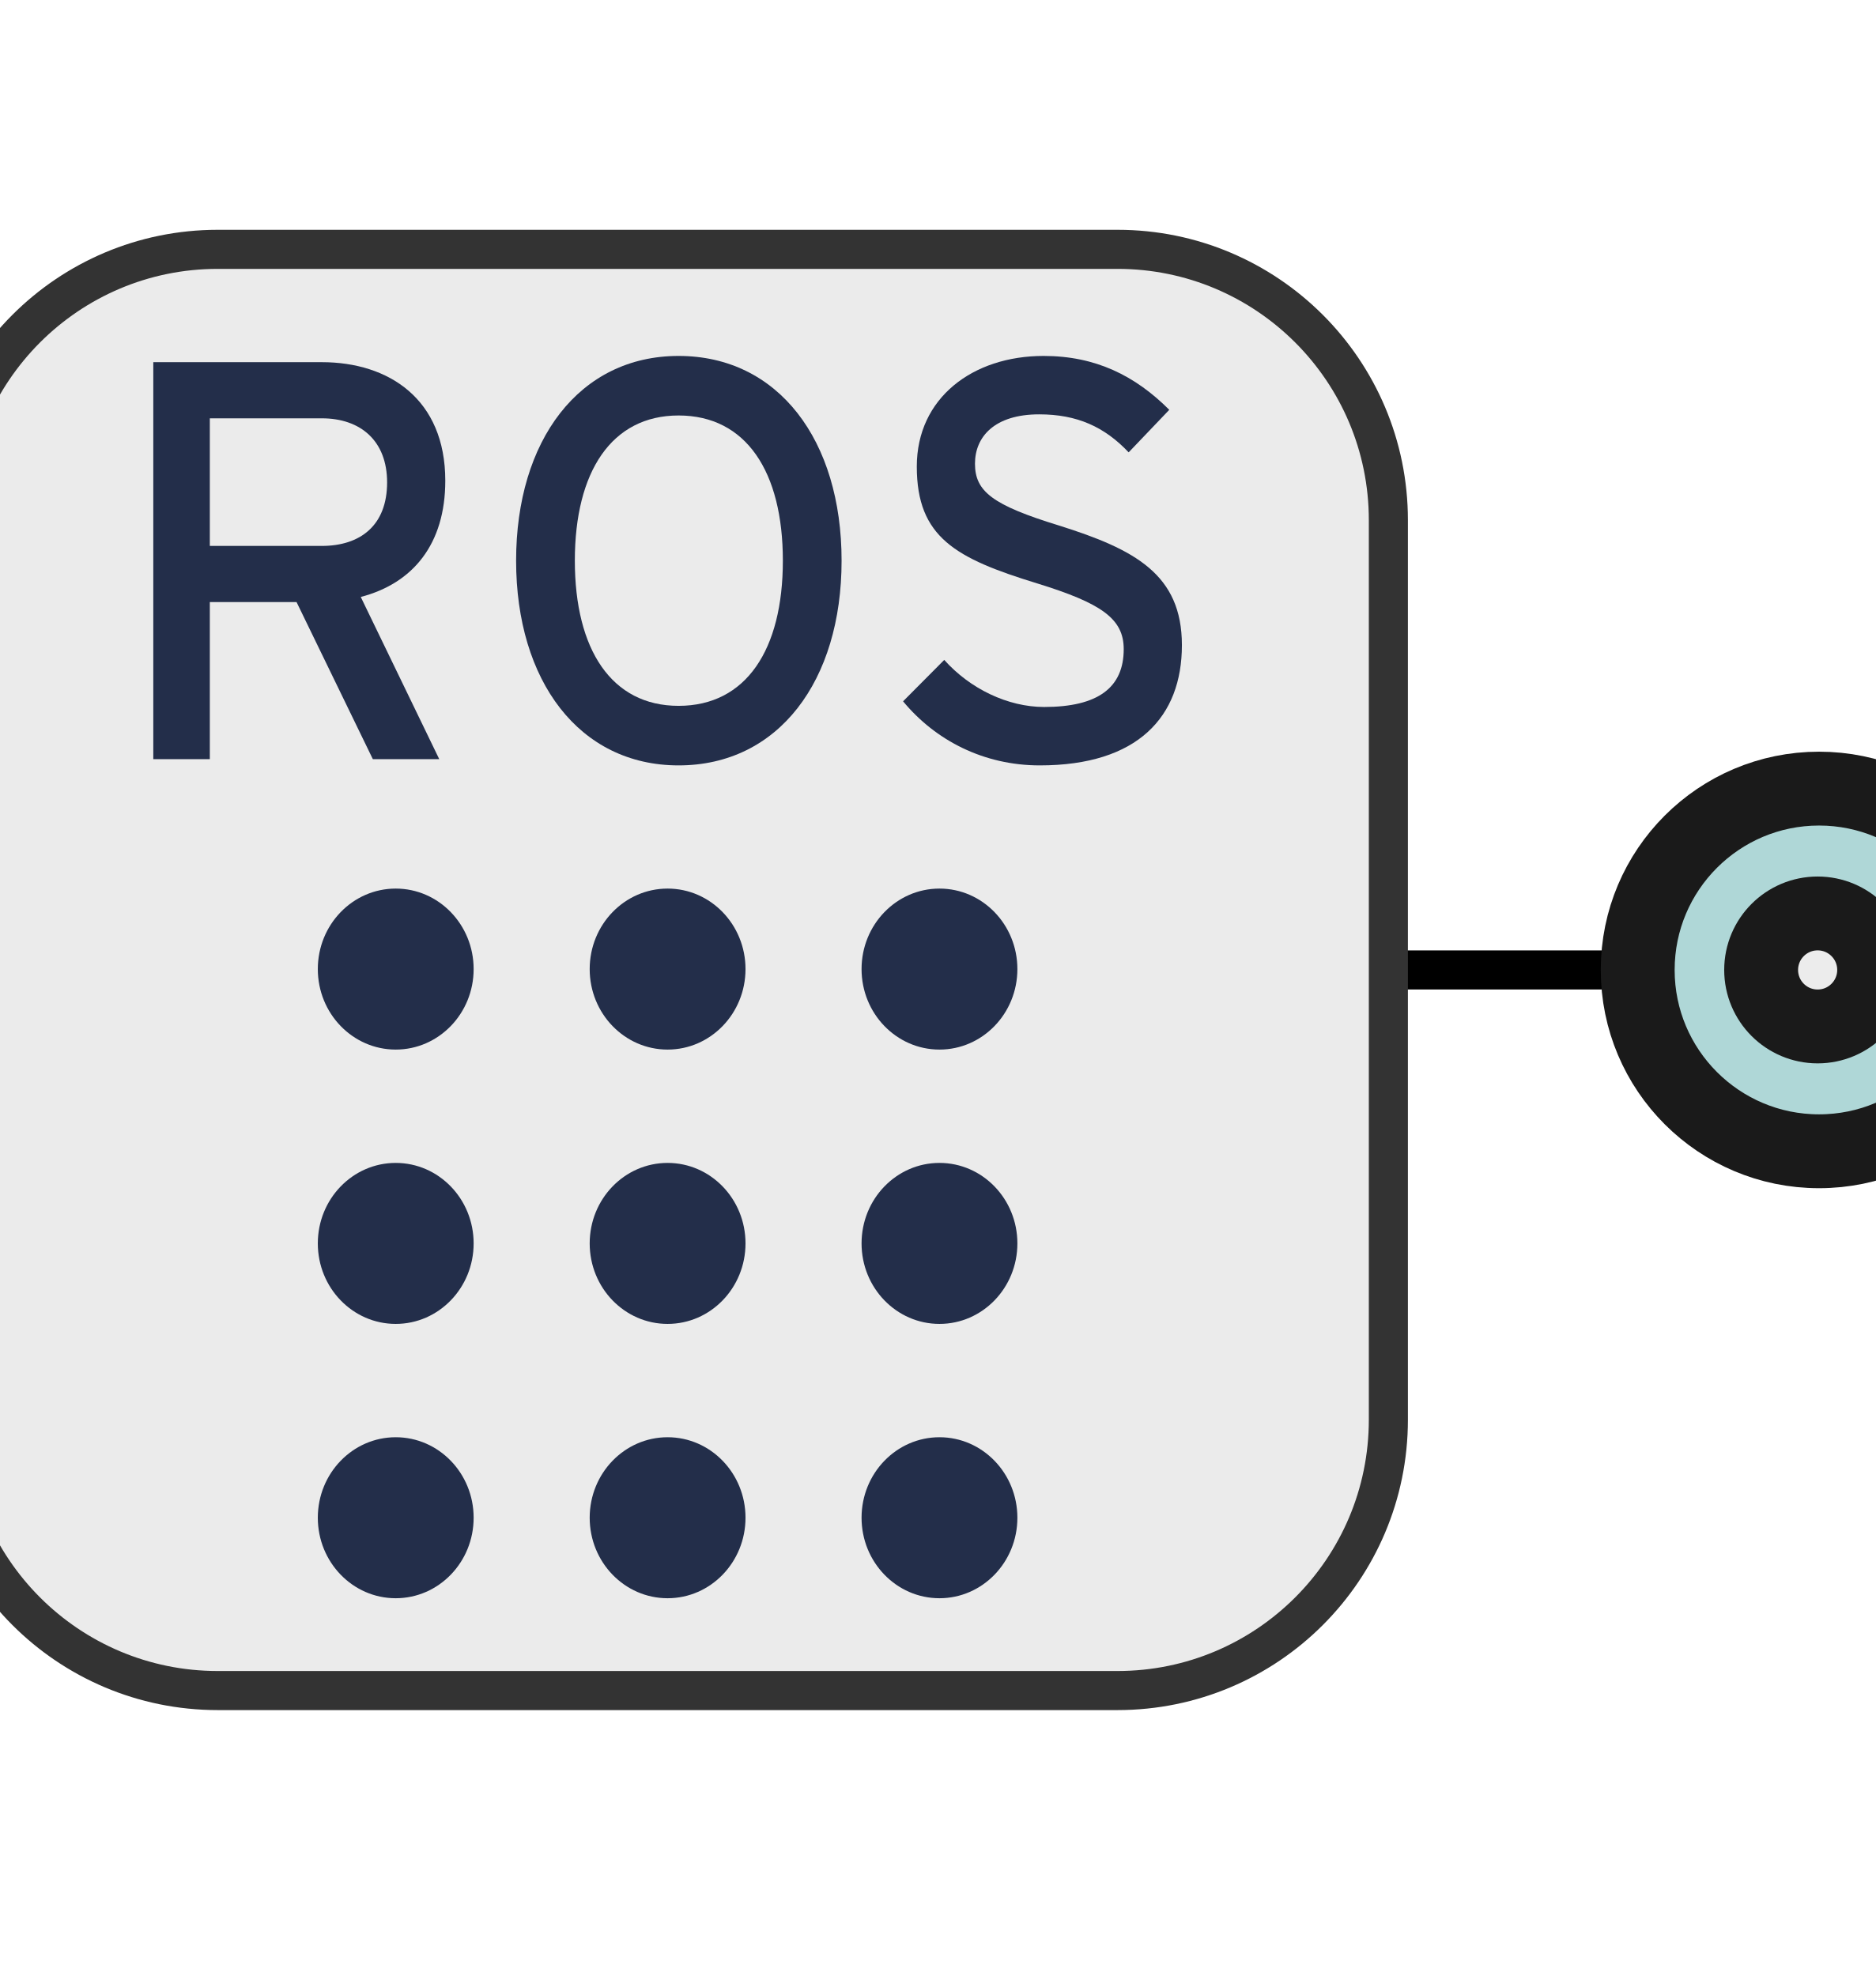
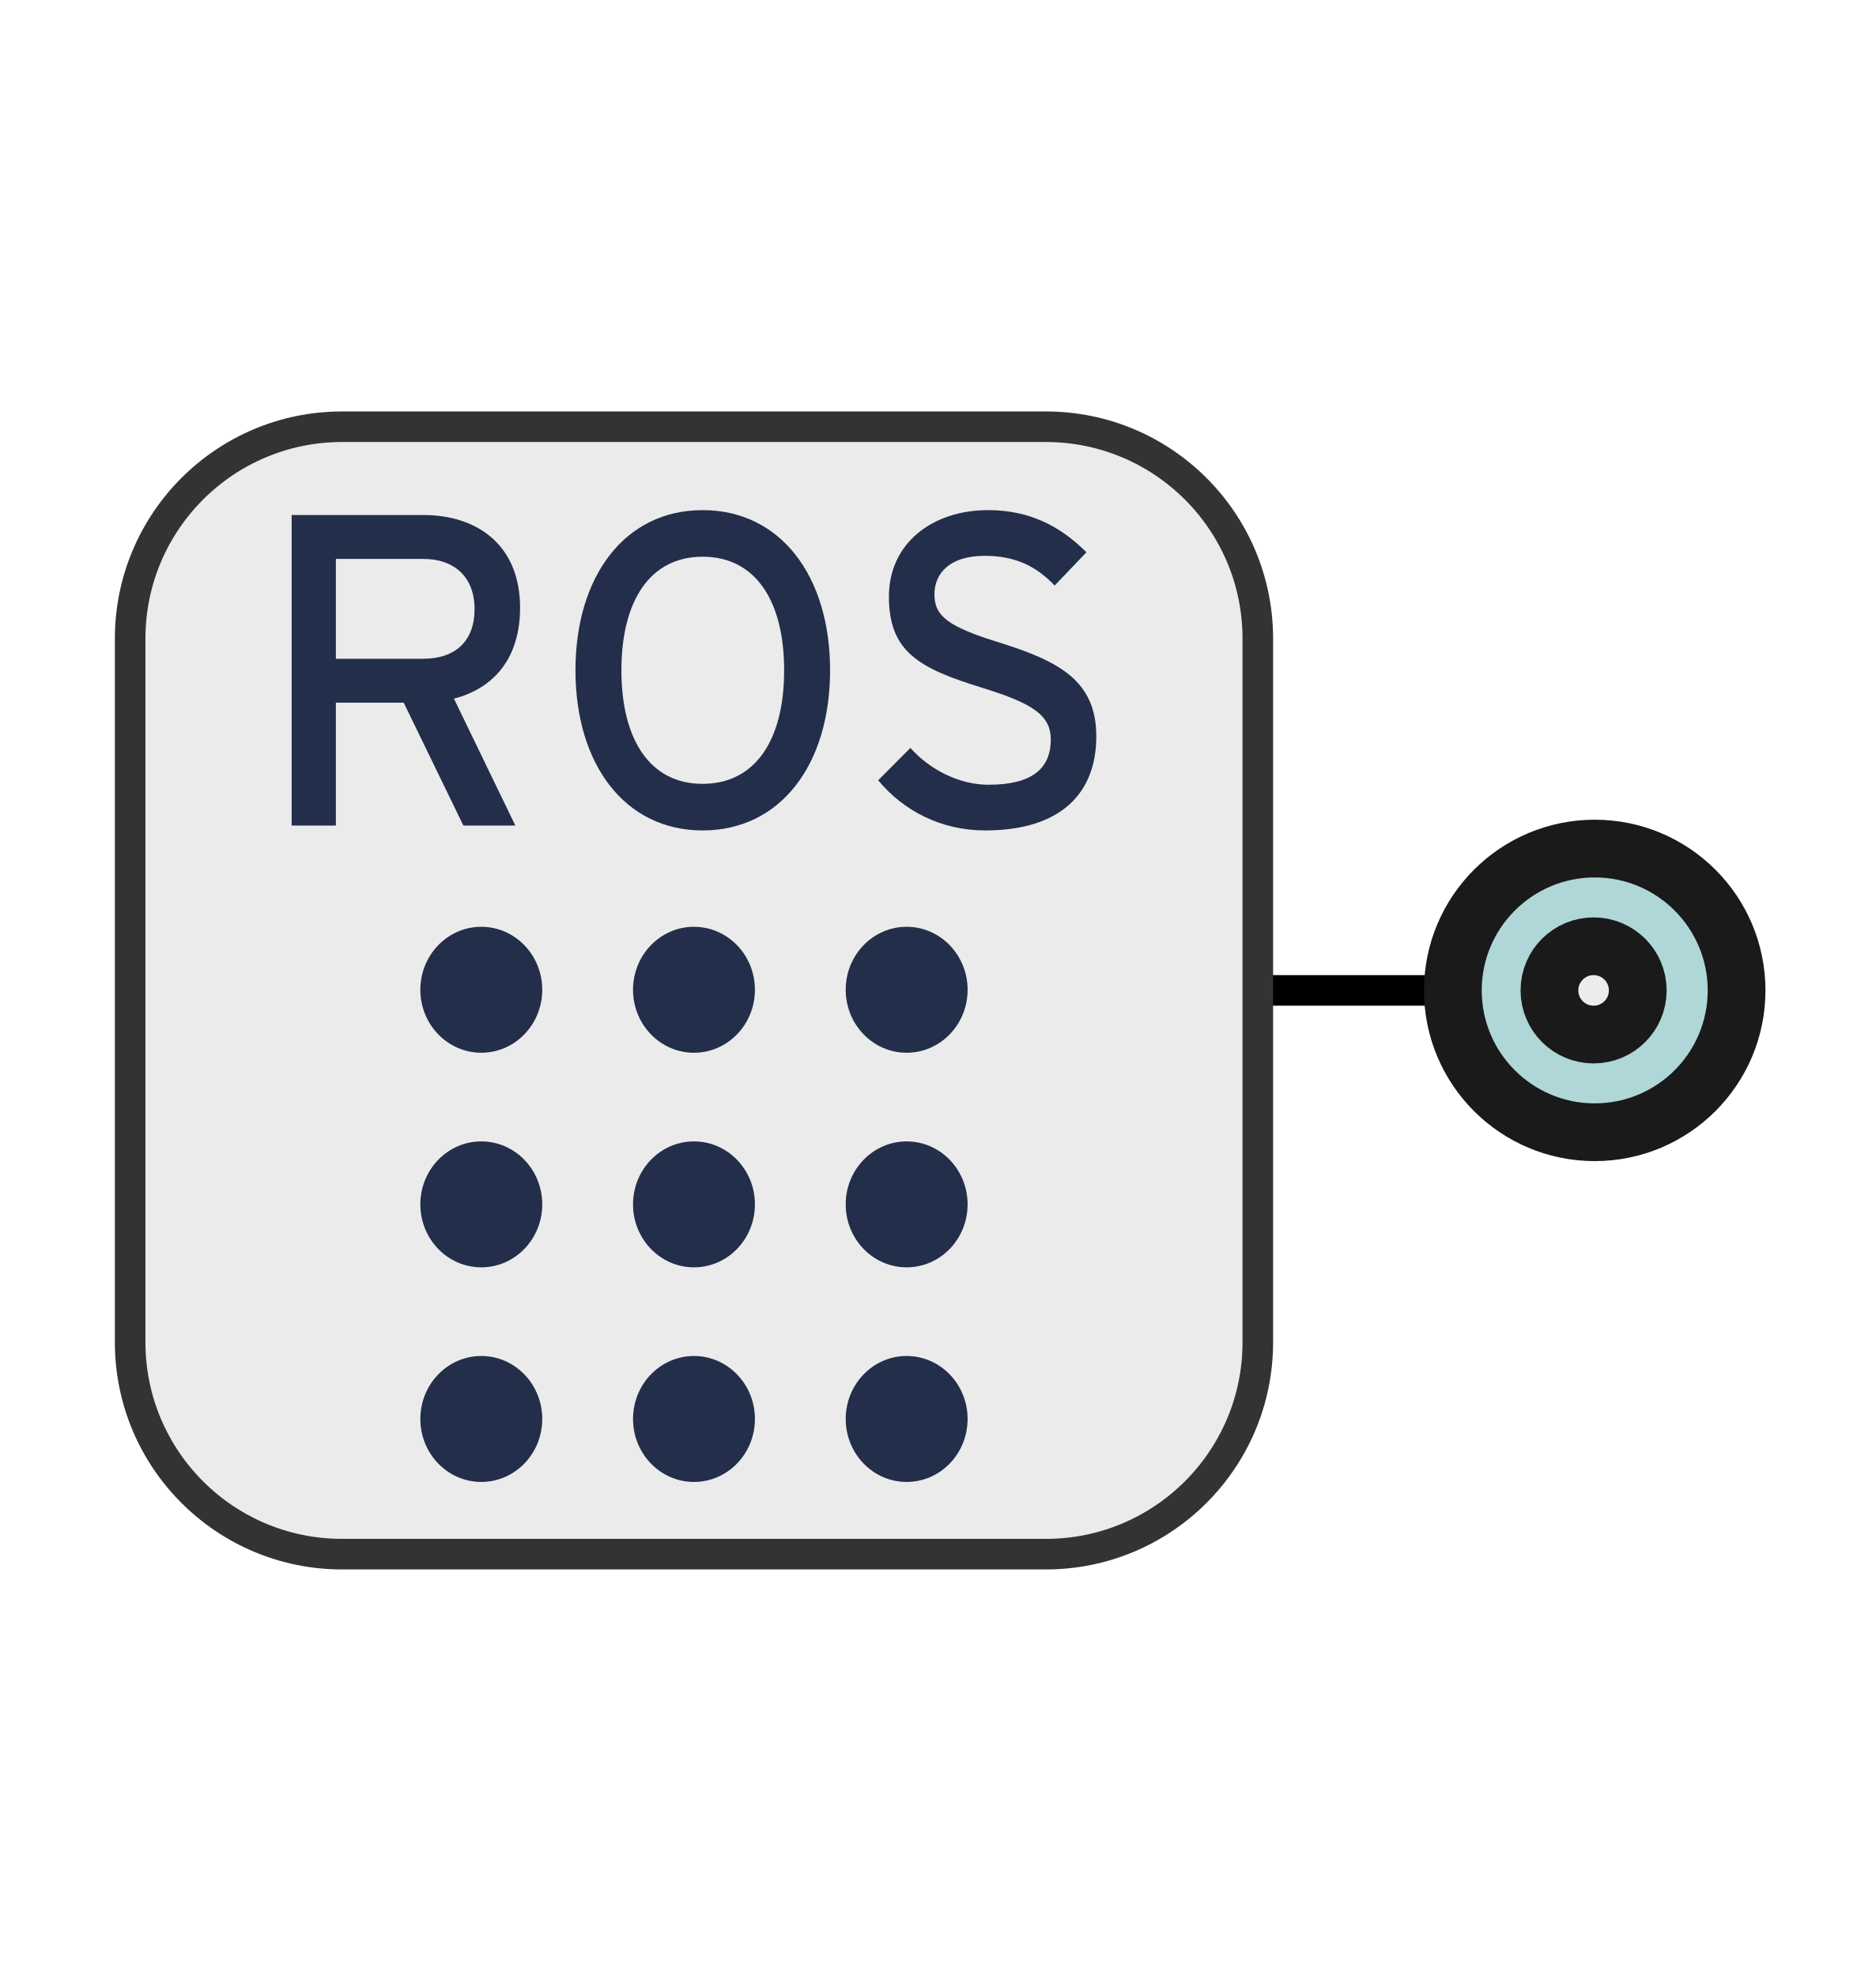
<svg xmlns="http://www.w3.org/2000/svg" width="30.245mm" height="31.864mm" viewBox="0 0 30.245 31.864" version="1.1" id="svg8">
  <defs id="defs2" />
  <g id="layer1" transform="translate(-51.20855,-60.9342)">
-     <path style="fill:none;stroke:#000000;stroke-width:0.63;stroke-linecap:butt;stroke-linejoin:miter;stroke-miterlimit:4;stroke-dasharray:none;stroke-opacity:1" d="m 77.33,76.575 h -3.673" id="path5801" />
-     <path style="fill:none;stroke:#333333;stroke-width:0.333px;stroke-linecap:butt;stroke-linejoin:miter;stroke-opacity:1" d="m 73.721,73.225 v 6.698" id="path5797" />
-     <circle r="2.924" cy="76.575" cx="80.536" id="path17233-6-3" style="fill:#008080;fill-opacity:0.313;stroke:#1a1a1a;stroke-width:1.191;stroke-miterlimit:4;stroke-dasharray:none;stroke-dashoffset:0" />
-     <circle style="fill:#ececec;fill-opacity:0.995;stroke:#1a1a1a;stroke-width:1.191;stroke-miterlimit:4;stroke-dasharray:none;stroke-dashoffset:0" id="path17169-3-6" cx="80.513" cy="76.575" r="0.911" />
-     <g id="g5774" transform="matrix(1.260191,0,0,1.260191,-21.54852,-19.92663)">
+     <path style="fill:none;stroke:#000000;stroke-width:0.493;stroke-linecap:butt;stroke-linejoin:miter;stroke-miterlimit:4;stroke-dasharray:none;stroke-opacity:1" d="M 74.411,76.905 H 71.537" id="path5801" />
+     <path style="fill:none;stroke:#333333;stroke-width:0.261px;stroke-linecap:butt;stroke-linejoin:miter;stroke-opacity:1" d="m 71.588,74.285 v 5.24" id="path5797" />
+     <circle r="2.287" cy="76.905" cx="76.919" id="path17233-6-3" style="fill:#008080;fill-opacity:0.313;stroke:#1a1a1a;stroke-width:0.931;stroke-miterlimit:4;stroke-dasharray:none;stroke-dashoffset:0" />
+     <circle style="fill:#ececec;fill-opacity:0.995;stroke:#1a1a1a;stroke-width:0.931;stroke-miterlimit:4;stroke-dasharray:none;stroke-dashoffset:0" id="path17169-3-6" cx="76.901" cy="76.905" r="0.712" />
+     <g id="g5774" transform="matrix(0.9858122,0,0,0.9858122,-2.93861,1.415112)">
      <rect ry="3.466" y="67.356" x="57.055" height="18.442" width="18.442" id="rect5755" style="fill:#e6e6e6;fill-opacity:0.808;stroke:#333333;stroke-width:0.5;stroke-linecap:round;stroke-miterlimit:4;stroke-dasharray:none;stroke-opacity:1" />
      <g transform="matrix(0.05131467,0,0,-0.05131467,53.04559,73.95958)" id="g10">
        <g transform="scale(0.1)" id="g12">
          <g transform="translate(-38.6263)" id="g5748">
            <path style="fill:#232e4a;fill-opacity:1;fill-rule:nonzero;stroke:none;stroke-width:1.779" id="path14" d="m 2133.318,-507.924 c 0,-110.859 -86.97,-200.735 -194.252,-200.735 -107.26,0 -194.238,89.877 -194.238,200.735 0,110.837 86.978,200.743 194.238,200.743 107.282,0 194.252,-89.905 194.252,-200.743" />
            <path style="fill:#232e4a;fill-opacity:1;fill-rule:nonzero;stroke:none;stroke-width:1.779" id="path16" d="m 2133.318,-1191.999 c 0,-110.859 -86.97,-200.735 -194.252,-200.735 -107.26,0 -194.238,89.877 -194.238,200.735 0,110.859 86.978,200.734 194.238,200.734 107.282,0 194.252,-89.875 194.252,-200.734" />
            <path style="fill:#232e4a;fill-opacity:1;fill-rule:nonzero;stroke:none;stroke-width:1.779" id="path18" d="m 2133.318,-1876.067 c 0,-110.846 -86.97,-200.742 -194.252,-200.742 -107.26,0 -194.238,89.896 -194.238,200.742 0,110.837 86.978,200.734 194.238,200.734 107.282,0 194.252,-89.896 194.252,-200.734" />
            <path style="fill:#232e4a;fill-opacity:1;fill-rule:nonzero;stroke:none;stroke-width:1.779" id="path20" d="m 2811.14,-1191.999 c 0,-110.859 -86.979,-200.735 -194.252,-200.735 -107.267,0 -194.245,89.877 -194.245,200.735 0,110.859 86.977,200.734 194.245,200.734 107.273,0 194.252,-89.875 194.252,-200.734" />
            <path style="fill:#232e4a;fill-opacity:1;fill-rule:nonzero;stroke:none;stroke-width:1.779" id="path22" d="m 2811.14,-507.924 c 0,-110.859 -86.979,-200.735 -194.252,-200.735 -107.267,0 -194.245,89.877 -194.245,200.735 0,110.837 86.977,200.743 194.245,200.743 107.273,0 194.252,-89.905 194.252,-200.743" />
            <path style="fill:#232e4a;fill-opacity:1;fill-rule:nonzero;stroke:none;stroke-width:1.779" id="path24" d="m 3488.954,-1191.999 c 0,-110.859 -86.97,-200.735 -194.252,-200.735 -107.267,0 -194.238,89.877 -194.238,200.735 0,110.859 86.97,200.734 194.238,200.734 107.282,0 194.252,-89.875 194.252,-200.734" />
            <path style="fill:#232e4a;fill-opacity:1;fill-rule:nonzero;stroke:none;stroke-width:1.779" id="path26" d="m 3488.954,-507.924 c 0,-110.859 -86.97,-200.735 -194.252,-200.735 -107.267,0 -194.238,89.877 -194.238,200.735 0,110.837 86.97,200.743 194.238,200.743 107.282,0 194.252,-89.905 194.252,-200.743" />
            <path style="fill:#232e4a;fill-opacity:1;fill-rule:nonzero;stroke:none;stroke-width:1.779" id="path28" d="m 3488.954,-1876.067 c 0,-110.846 -86.97,-200.742 -194.252,-200.742 -107.267,0 -194.238,89.896 -194.238,200.742 0,110.837 86.97,200.734 194.238,200.734 107.282,0 194.252,-89.896 194.252,-200.734" />
            <path style="fill:#232e4a;fill-opacity:1;fill-rule:nonzero;stroke:none;stroke-width:1.779" id="path30" d="m 2811.14,-1876.067 c 0,-110.846 -86.979,-200.742 -194.252,-200.742 -107.267,0 -194.245,89.896 -194.245,200.742 0,110.837 86.977,200.734 194.245,200.734 107.273,0 194.252,-89.896 194.252,-200.734" />
          </g>
          <g id="g5753">
            <path style="fill:#232e4a;fill-opacity:1;fill-rule:nonzero;stroke:none" id="path32" d="M 1716.12,865.484 H 1436.97 V 547.289 h 279.15 c 95.79,0 162.84,50.914 162.84,158.391 0,103.234 -65.68,159.804 -162.84,159.804 z M 1813.28,420.016 2008.96,15.559 H 1843.39 L 1653.18,407.281 H 1436.97 V 15.559 H 1296.03 V 1005.49 h 420.09 c 166.95,0 307.89,-91.927 307.89,-295.568 0,-158.391 -80.73,-255.961 -210.73,-289.906" />
            <path style="fill:#232e4a;fill-opacity:1;fill-rule:nonzero;stroke:none" id="path34" d="m 2605.63,872.555 c -166.95,0 -258.63,-140.004 -258.63,-362.032 0,-222.031 91.68,-362.031 258.63,-362.031 168.32,0 260,140 260,362.031 0,222.028 -91.68,362.032 -260,362.032 z M 2605.63,0 c -247.68,0 -405.05,210.719 -405.05,510.523 0,299.805 157.37,510.517 405.05,510.517 249.05,0 406.41,-210.712 406.41,-510.517 C 3012.04,210.719 2854.68,0 2605.63,0" />
            <path style="fill:#232e4a;fill-opacity:1;fill-rule:nonzero;stroke:none" id="path36" d="m 3506.08,0 c -139.59,0 -260,62.223 -340.74,159.801 l 102.64,103.242 c 64.31,-72.129 158.73,-117.383 249.04,-117.383 134.1,0 198.42,48.086 198.42,144.246 0,76.367 -56.09,114.551 -216.21,164.055 -202.52,62.215 -299.67,114.539 -299.67,291.312 0,171.118 139.57,275.767 316.09,275.767 130,0 228.52,-49.497 313.36,-134.345 L 3727.76,780.629 c -60.21,63.641 -128.63,94.754 -223.04,94.754 -112.23,0 -160.12,-56.57 -160.12,-123.035 0,-69.297 43.79,-103.239 209.37,-154.145 C 3742.8,538.805 3860.5,476.582 3860.5,299.809 3860.5,121.617 3751.03,0 3506.08,0" />
          </g>
        </g>
      </g>
    </g>
  </g>
</svg>
